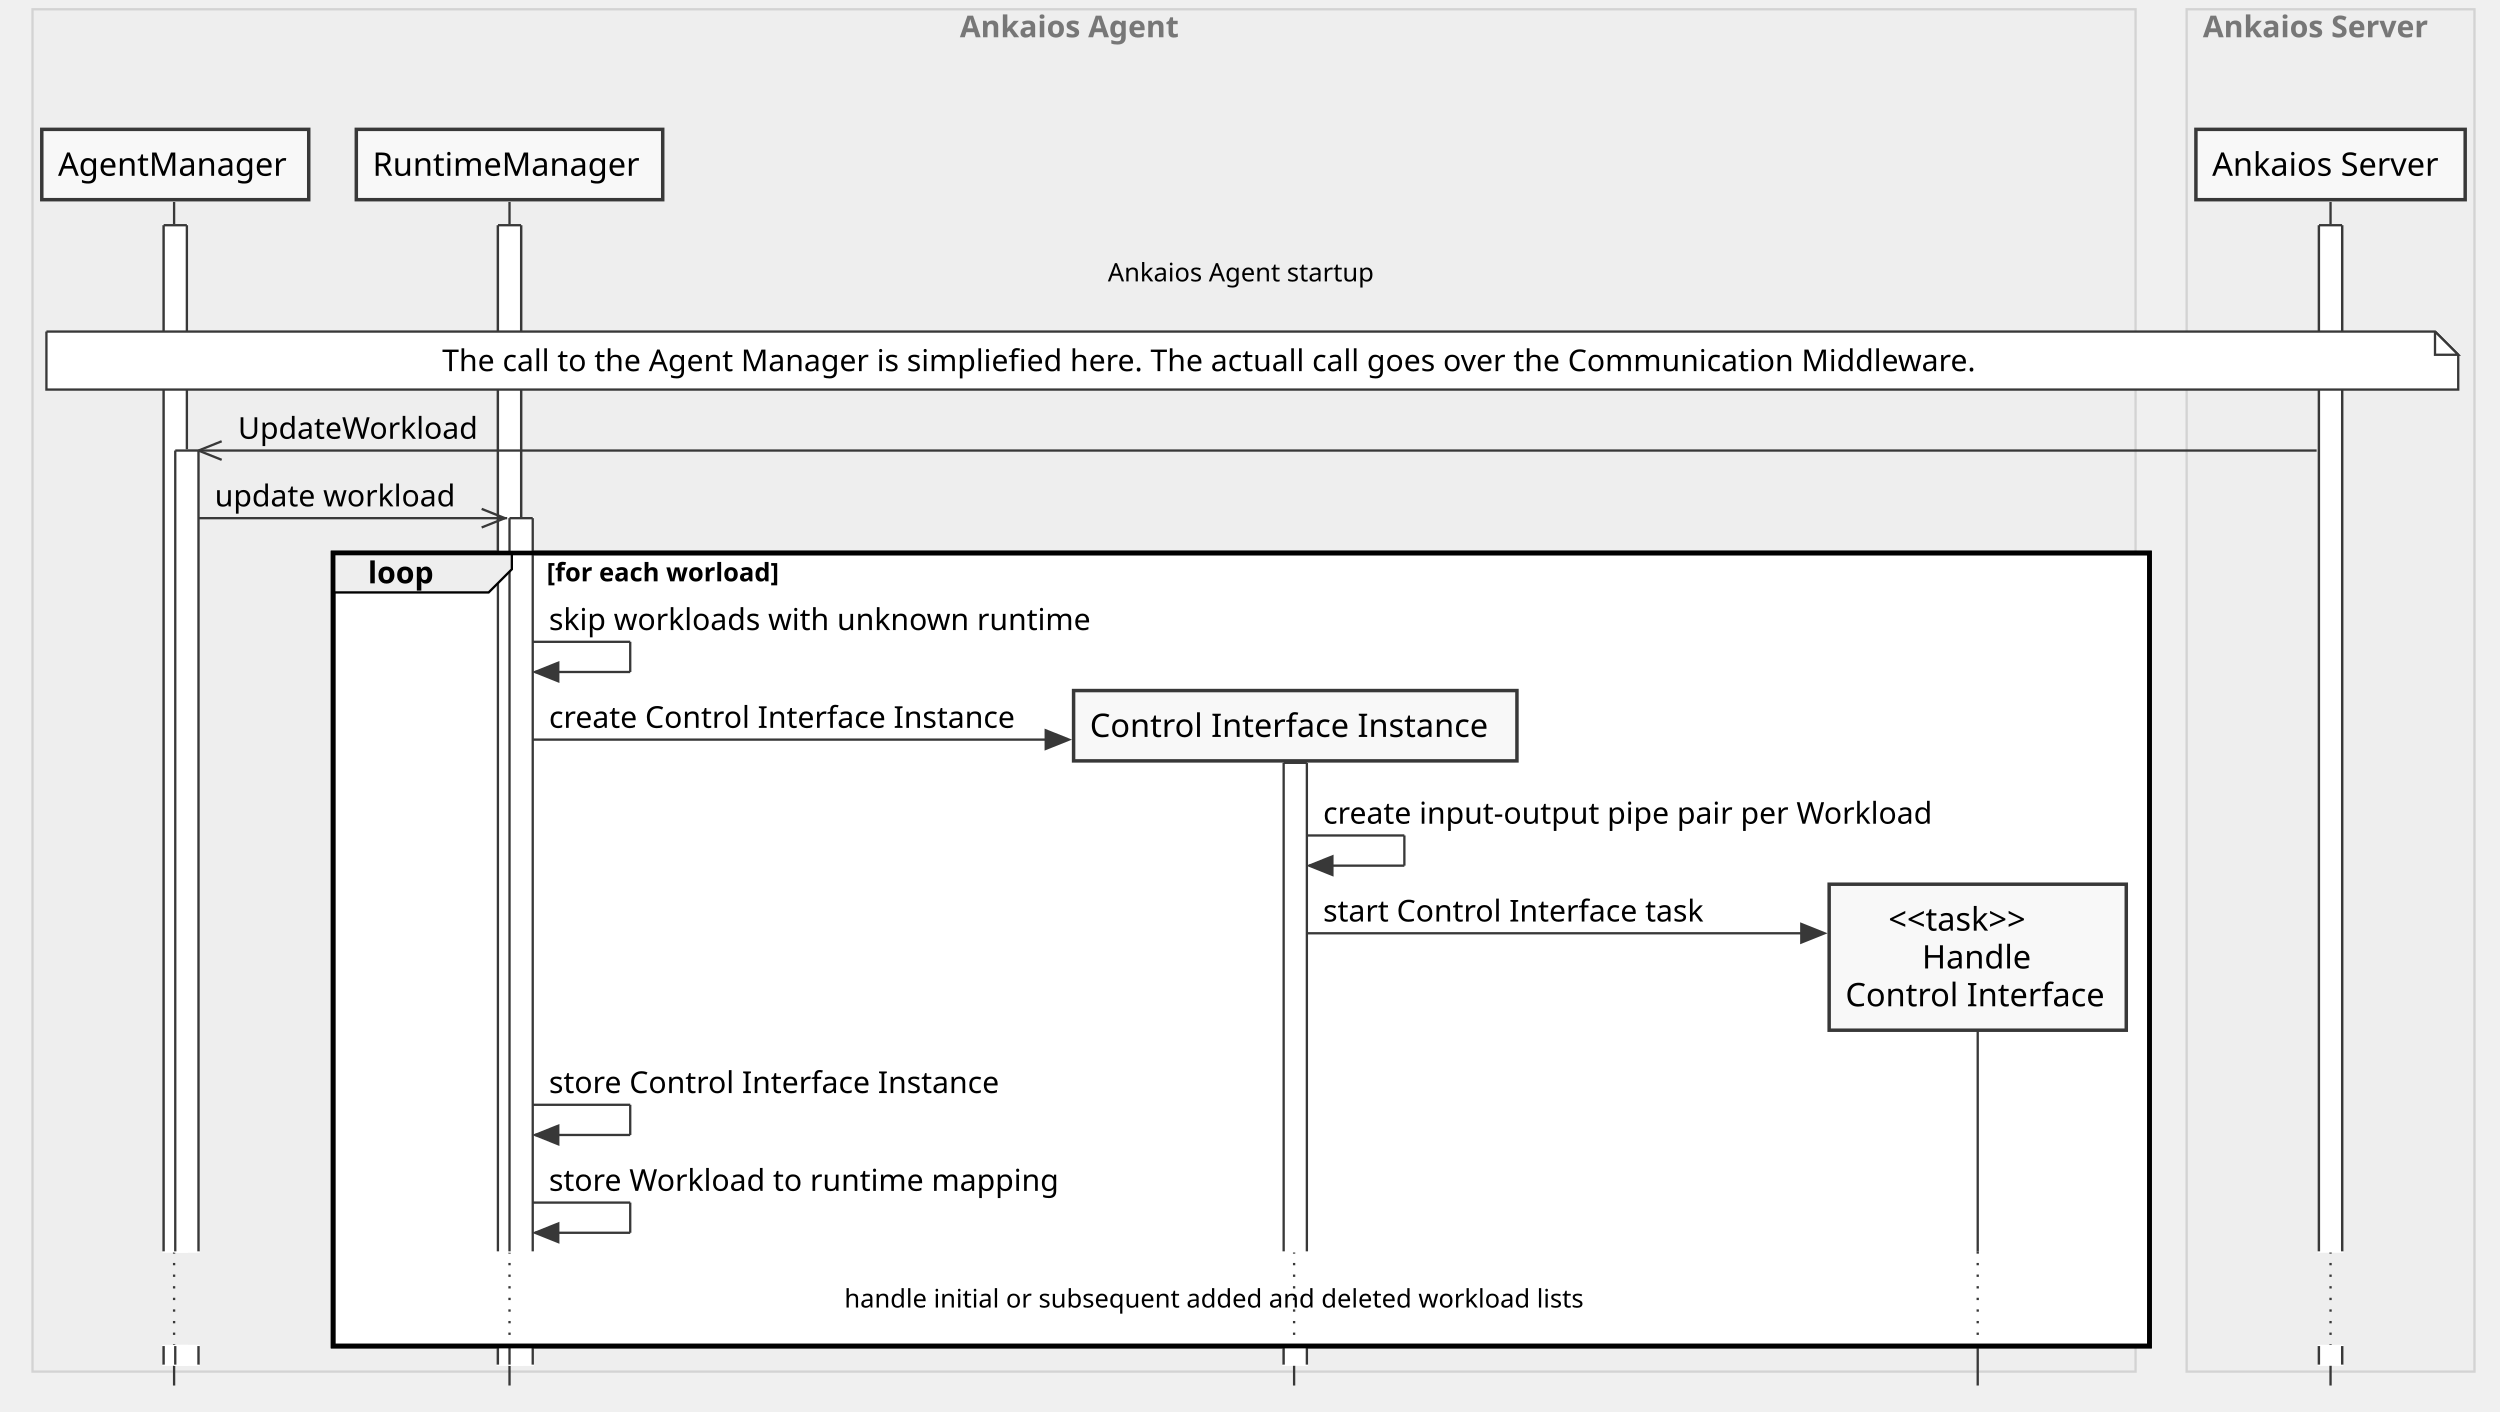
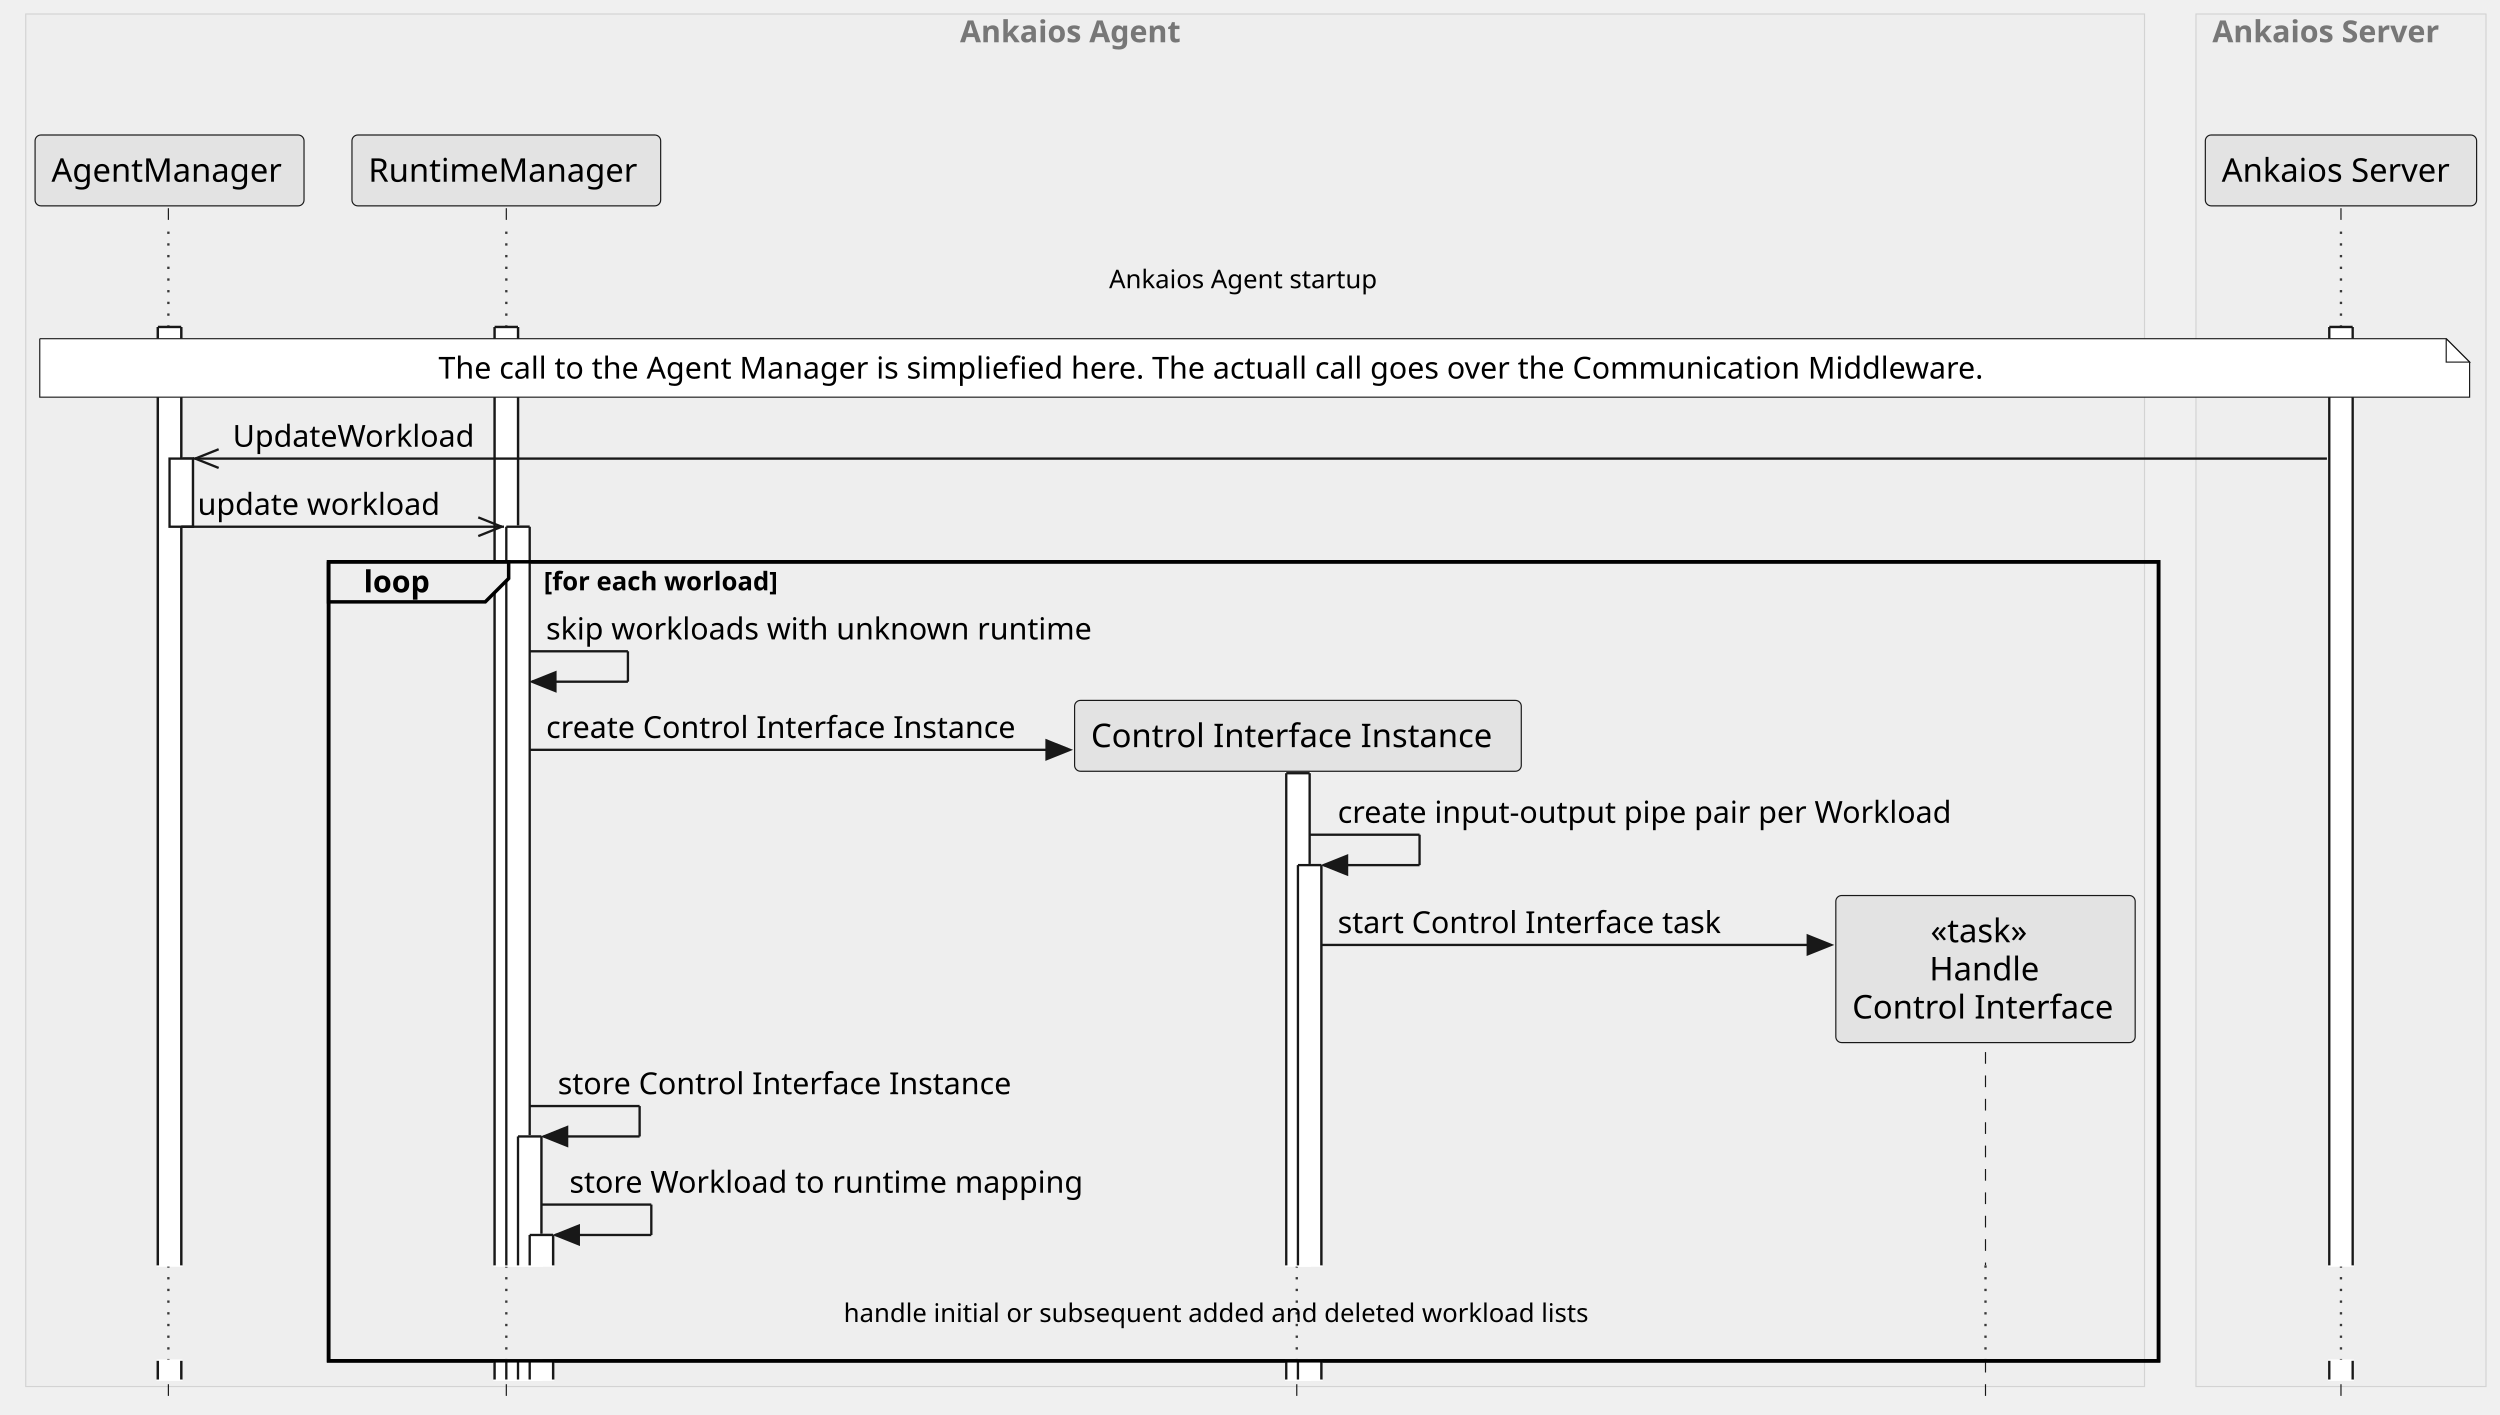
- <svg xmlns="http://www.w3.org/2000/svg" contentScriptType="application/ecmascript" contentStyleType="text/css" height="608px" preserveAspectRatio="none" style="width:1077px;height:608px;" version="1.1" viewBox="0 0 1077 608" width="1077px" zoomAndPan="magnify">
+ <svg xmlns="http://www.w3.org/2000/svg" contentStyleType="text/css" height="605px" preserveAspectRatio="none" style="width:1069px;height:605px;background:#FFFFFF;" version="1.1" viewBox="0 0 1069 605" width="1069px" zoomAndPan="magnify">
  <defs />
  <g>
-     <rect fill="#EEEEEE" height="586.883" style="stroke: #D3D3D3; stroke-width: 1.0;" width="906" x="14" y="4" />
-     <text fill="#777777" font-family="sans-serif" font-size="13" font-weight="bold" lengthAdjust="spacingAndGlyphs" textLength="107" x="413.5" y="16.067">Ankaios Agent</text>
-     <rect fill="#EEEEEE" height="586.883" style="stroke: #D3D3D3; stroke-width: 1.0;" width="124" x="942" y="4" />
-     <text fill="#777777" font-family="sans-serif" font-size="13" font-weight="bold" lengthAdjust="spacingAndGlyphs" textLength="110" x="949" y="16.067">Ankaios Server</text>
-     <rect fill="#FFFFFF" height="442.055" style="stroke: #FFFFFF; stroke-width: 1.0;" width="10" x="70.5" y="97.023" />
-     <line style="stroke: #383838; stroke-width: 1.0;" x1="70.5" x2="70.5" y1="97.023" y2="539.078" />
-     <line style="stroke: #383838; stroke-width: 1.0;" x1="80.5" x2="80.5" y1="97.023" y2="539.078" />
-     <line style="stroke: #383838; stroke-width: 1.0;" x1="70.5" x2="80.5" y1="97.023" y2="97.023" />
-     <rect fill="#FFFFFF" height="8" style="stroke: #FFFFFF; stroke-width: 1.0;" width="10" x="70.5" y="579.883" />
-     <line style="stroke: #383838; stroke-width: 1.0;" x1="70.5" x2="70.5" y1="579.883" y2="587.883" />
-     <line style="stroke: #383838; stroke-width: 1.0;" x1="80.5" x2="80.5" y1="579.883" y2="587.883" />
-     <rect fill="#FFFFFF" height="344.984" style="stroke: #FFFFFF; stroke-width: 1.0;" width="10" x="75.5" y="194.094" />
-     <line style="stroke: #383838; stroke-width: 1.0;" x1="75.5" x2="75.5" y1="194.094" y2="539.078" />
-     <line style="stroke: #383838; stroke-width: 1.0;" x1="85.5" x2="85.5" y1="194.094" y2="539.078" />
-     <line style="stroke: #383838; stroke-width: 1.0;" x1="75.5" x2="85.5" y1="194.094" y2="194.094" />
-     <rect fill="#FFFFFF" height="8" style="stroke: #FFFFFF; stroke-width: 1.0;" width="10" x="75.5" y="579.883" />
-     <line style="stroke: #383838; stroke-width: 1.0;" x1="75.5" x2="75.5" y1="579.883" y2="587.883" />
-     <line style="stroke: #383838; stroke-width: 1.0;" x1="85.5" x2="85.5" y1="579.883" y2="587.883" />
-     <rect fill="#FFFFFF" height="442.055" style="stroke: #FFFFFF; stroke-width: 1.0;" width="10" x="214.5" y="97.023" />
-     <line style="stroke: #383838; stroke-width: 1.0;" x1="214.5" x2="214.5" y1="97.023" y2="539.078" />
-     <line style="stroke: #383838; stroke-width: 1.0;" x1="224.5" x2="224.5" y1="97.023" y2="539.078" />
-     <line style="stroke: #383838; stroke-width: 1.0;" x1="214.5" x2="224.5" y1="97.023" y2="97.023" />
-     <rect fill="#FFFFFF" height="8" style="stroke: #FFFFFF; stroke-width: 1.0;" width="10" x="214.5" y="579.883" />
-     <line style="stroke: #383838; stroke-width: 1.0;" x1="214.5" x2="214.5" y1="579.883" y2="587.883" />
-     <line style="stroke: #383838; stroke-width: 1.0;" x1="224.5" x2="224.5" y1="579.883" y2="587.883" />
-     <rect fill="#FFFFFF" height="315.852" style="stroke: #FFFFFF; stroke-width: 1.0;" width="10" x="219.5" y="223.227" />
-     <line style="stroke: #383838; stroke-width: 1.0;" x1="219.5" x2="219.5" y1="223.227" y2="539.078" />
-     <line style="stroke: #383838; stroke-width: 1.0;" x1="229.5" x2="229.5" y1="223.227" y2="539.078" />
-     <line style="stroke: #383838; stroke-width: 1.0;" x1="219.5" x2="229.5" y1="223.227" y2="223.227" />
-     <rect fill="#FFFFFF" height="8" style="stroke: #FFFFFF; stroke-width: 1.0;" width="10" x="219.5" y="579.883" />
-     <line style="stroke: #383838; stroke-width: 1.0;" x1="219.5" x2="219.5" y1="579.883" y2="587.883" />
-     <line style="stroke: #383838; stroke-width: 1.0;" x1="229.5" x2="229.5" y1="579.883" y2="587.883" />
-     <rect fill="#FFFFFF" height="210.453" style="stroke: #FFFFFF; stroke-width: 1.0;" width="10" x="553" y="328.625" />
-     <line style="stroke: #383838; stroke-width: 1.0;" x1="553" x2="553" y1="328.625" y2="539.078" />
-     <line style="stroke: #383838; stroke-width: 1.0;" x1="563" x2="563" y1="328.625" y2="539.078" />
-     <line style="stroke: #383838; stroke-width: 1.0;" x1="553" x2="563" y1="328.625" y2="328.625" />
-     <rect fill="#FFFFFF" height="8" style="stroke: #FFFFFF; stroke-width: 1.0;" width="10" x="553" y="579.883" />
-     <line style="stroke: #383838; stroke-width: 1.0;" x1="553" x2="553" y1="579.883" y2="587.883" />
-     <line style="stroke: #383838; stroke-width: 1.0;" x1="563" x2="563" y1="579.883" y2="587.883" />
-     <rect fill="#FFFFFF" height="442.055" style="stroke: #FFFFFF; stroke-width: 1.0;" width="10" x="999" y="97.023" />
-     <line style="stroke: #383838; stroke-width: 1.0;" x1="999" x2="999" y1="97.023" y2="539.078" />
-     <line style="stroke: #383838; stroke-width: 1.0;" x1="1009" x2="1009" y1="97.023" y2="539.078" />
-     <line style="stroke: #383838; stroke-width: 1.0;" x1="999" x2="1009" y1="97.023" y2="97.023" />
-     <rect fill="#FFFFFF" height="8" style="stroke: #FFFFFF; stroke-width: 1.0;" width="10" x="999" y="579.883" />
-     <line style="stroke: #383838; stroke-width: 1.0;" x1="999" x2="999" y1="579.883" y2="587.883" />
-     <line style="stroke: #383838; stroke-width: 1.0;" x1="1009" x2="1009" y1="579.883" y2="587.883" />
-     <rect fill="#FFFFFF" height="341.656" style="stroke: #000000; stroke-width: 2.0;" width="782.5" x="143.5" y="238.227" />
-     <line style="stroke: #383838; stroke-width: 1.0;" x1="75" x2="75" y1="87.023" y2="97.023" />
-     <line style="stroke: #383838; stroke-width: 1.0; stroke-dasharray: 1.0,4.0;" x1="75" x2="75" y1="97.023" y2="137.828" />
-     <line style="stroke: #383838; stroke-width: 1.0;" x1="75" x2="75" y1="137.828" y2="539.078" />
-     <line style="stroke: #383838; stroke-width: 1.0; stroke-dasharray: 1.0,4.0;" x1="75" x2="75" y1="539.078" y2="579.883" />
-     <line style="stroke: #383838; stroke-width: 1.0;" x1="75" x2="75" y1="579.883" y2="596.883" />
-     <line style="stroke: #383838; stroke-width: 1.0;" x1="219.5" x2="219.5" y1="87.023" y2="97.023" />
-     <line style="stroke: #383838; stroke-width: 1.0; stroke-dasharray: 1.0,4.0;" x1="219.5" x2="219.5" y1="97.023" y2="137.828" />
-     <line style="stroke: #383838; stroke-width: 1.0;" x1="219.5" x2="219.5" y1="137.828" y2="539.078" />
-     <line style="stroke: #383838; stroke-width: 1.0; stroke-dasharray: 1.0,4.0;" x1="219.5" x2="219.5" y1="539.078" y2="579.883" />
-     <line style="stroke: #383838; stroke-width: 1.0;" x1="219.5" x2="219.5" y1="579.883" y2="596.883" />
-     <line style="stroke: #383838; stroke-width: 1.0;" x1="557.5" x2="557.5" y1="328.141" y2="539.078" />
-     <line style="stroke: #383838; stroke-width: 1.0; stroke-dasharray: 1.0,4.0;" x1="557.5" x2="557.5" y1="539.078" y2="579.883" />
-     <line style="stroke: #383838; stroke-width: 1.0;" x1="557.5" x2="557.5" y1="579.883" y2="596.883" />
-     <line style="stroke: #383838; stroke-width: 1.0;" x1="852" x2="852" y1="427.867" y2="539.078" />
-     <line style="stroke: #383838; stroke-width: 1.0; stroke-dasharray: 1.0,4.0;" x1="852" x2="852" y1="539.078" y2="579.883" />
-     <line style="stroke: #383838; stroke-width: 1.0;" x1="852" x2="852" y1="579.883" y2="596.883" />
-     <line style="stroke: #383838; stroke-width: 1.0;" x1="1004" x2="1004" y1="87.023" y2="97.023" />
-     <line style="stroke: #383838; stroke-width: 1.0; stroke-dasharray: 1.0,4.0;" x1="1004" x2="1004" y1="97.023" y2="137.828" />
-     <line style="stroke: #383838; stroke-width: 1.0;" x1="1004" x2="1004" y1="137.828" y2="539.078" />
-     <line style="stroke: #383838; stroke-width: 1.0; stroke-dasharray: 1.0,4.0;" x1="1004" x2="1004" y1="539.078" y2="579.883" />
-     <line style="stroke: #383838; stroke-width: 1.0;" x1="1004" x2="1004" y1="579.883" y2="596.883" />
-     <rect fill="#F8F8F8" height="30.297" style="stroke: #383838; stroke-width: 1.5;" width="115" x="18" y="55.727" />
-     <text fill="#000000" font-family="sans-serif" font-size="14" lengthAdjust="spacingAndGlyphs" textLength="101" x="25" y="75.722">AgentManager</text>
-     <rect fill="#F8F8F8" height="30.297" style="stroke: #383838; stroke-width: 1.5;" width="132" x="153.5" y="55.727" />
-     <text fill="#000000" font-family="sans-serif" font-size="14" lengthAdjust="spacingAndGlyphs" textLength="118" x="160.5" y="75.722">RuntimeManager</text>
-     <rect fill="#F8F8F8" height="30.297" style="stroke: #383838; stroke-width: 1.5;" width="116" x="946" y="55.727" />
-     <text fill="#000000" font-family="sans-serif" font-size="14" lengthAdjust="spacingAndGlyphs" textLength="102" x="953" y="75.722">Ankaios Server</text>
-     <rect fill="#FFFFFF" height="442.055" style="stroke: #FFFFFF; stroke-width: 1.0;" width="10" x="70.5" y="97.023" />
-     <line style="stroke: #383838; stroke-width: 1.0;" x1="70.5" x2="70.5" y1="97.023" y2="539.078" />
-     <line style="stroke: #383838; stroke-width: 1.0;" x1="80.5" x2="80.5" y1="97.023" y2="539.078" />
-     <line style="stroke: #383838; stroke-width: 1.0;" x1="70.5" x2="80.5" y1="97.023" y2="97.023" />
-     <rect fill="#FFFFFF" height="8" style="stroke: #FFFFFF; stroke-width: 1.0;" width="10" x="70.5" y="579.883" />
-     <line style="stroke: #383838; stroke-width: 1.0;" x1="70.5" x2="70.5" y1="579.883" y2="587.883" />
-     <line style="stroke: #383838; stroke-width: 1.0;" x1="80.5" x2="80.5" y1="579.883" y2="587.883" />
-     <rect fill="#FFFFFF" height="344.984" style="stroke: #FFFFFF; stroke-width: 1.0;" width="10" x="75.5" y="194.094" />
-     <line style="stroke: #383838; stroke-width: 1.0;" x1="75.5" x2="75.5" y1="194.094" y2="539.078" />
-     <line style="stroke: #383838; stroke-width: 1.0;" x1="85.5" x2="85.5" y1="194.094" y2="539.078" />
-     <line style="stroke: #383838; stroke-width: 1.0;" x1="75.5" x2="85.5" y1="194.094" y2="194.094" />
-     <rect fill="#FFFFFF" height="8" style="stroke: #FFFFFF; stroke-width: 1.0;" width="10" x="75.5" y="579.883" />
-     <line style="stroke: #383838; stroke-width: 1.0;" x1="75.5" x2="75.5" y1="579.883" y2="587.883" />
-     <line style="stroke: #383838; stroke-width: 1.0;" x1="85.5" x2="85.5" y1="579.883" y2="587.883" />
-     <rect fill="#FFFFFF" height="442.055" style="stroke: #FFFFFF; stroke-width: 1.0;" width="10" x="214.5" y="97.023" />
-     <line style="stroke: #383838; stroke-width: 1.0;" x1="214.5" x2="214.5" y1="97.023" y2="539.078" />
-     <line style="stroke: #383838; stroke-width: 1.0;" x1="224.5" x2="224.5" y1="97.023" y2="539.078" />
-     <line style="stroke: #383838; stroke-width: 1.0;" x1="214.5" x2="224.5" y1="97.023" y2="97.023" />
-     <rect fill="#FFFFFF" height="8" style="stroke: #FFFFFF; stroke-width: 1.0;" width="10" x="214.5" y="579.883" />
-     <line style="stroke: #383838; stroke-width: 1.0;" x1="214.5" x2="214.5" y1="579.883" y2="587.883" />
-     <line style="stroke: #383838; stroke-width: 1.0;" x1="224.5" x2="224.5" y1="579.883" y2="587.883" />
-     <rect fill="#FFFFFF" height="315.852" style="stroke: #FFFFFF; stroke-width: 1.0;" width="10" x="219.5" y="223.227" />
-     <line style="stroke: #383838; stroke-width: 1.0;" x1="219.5" x2="219.5" y1="223.227" y2="539.078" />
-     <line style="stroke: #383838; stroke-width: 1.0;" x1="229.5" x2="229.5" y1="223.227" y2="539.078" />
-     <line style="stroke: #383838; stroke-width: 1.0;" x1="219.5" x2="229.5" y1="223.227" y2="223.227" />
-     <rect fill="#FFFFFF" height="8" style="stroke: #FFFFFF; stroke-width: 1.0;" width="10" x="219.5" y="579.883" />
-     <line style="stroke: #383838; stroke-width: 1.0;" x1="219.5" x2="219.5" y1="579.883" y2="587.883" />
-     <line style="stroke: #383838; stroke-width: 1.0;" x1="229.5" x2="229.5" y1="579.883" y2="587.883" />
-     <rect fill="#FFFFFF" height="210.453" style="stroke: #FFFFFF; stroke-width: 1.0;" width="10" x="553" y="328.625" />
-     <line style="stroke: #383838; stroke-width: 1.0;" x1="553" x2="553" y1="328.625" y2="539.078" />
-     <line style="stroke: #383838; stroke-width: 1.0;" x1="563" x2="563" y1="328.625" y2="539.078" />
-     <line style="stroke: #383838; stroke-width: 1.0;" x1="553" x2="563" y1="328.625" y2="328.625" />
-     <rect fill="#FFFFFF" height="8" style="stroke: #FFFFFF; stroke-width: 1.0;" width="10" x="553" y="579.883" />
-     <line style="stroke: #383838; stroke-width: 1.0;" x1="553" x2="553" y1="579.883" y2="587.883" />
-     <line style="stroke: #383838; stroke-width: 1.0;" x1="563" x2="563" y1="579.883" y2="587.883" />
-     <rect fill="#FFFFFF" height="442.055" style="stroke: #FFFFFF; stroke-width: 1.0;" width="10" x="999" y="97.023" />
-     <line style="stroke: #383838; stroke-width: 1.0;" x1="999" x2="999" y1="97.023" y2="539.078" />
-     <line style="stroke: #383838; stroke-width: 1.0;" x1="1009" x2="1009" y1="97.023" y2="539.078" />
-     <line style="stroke: #383838; stroke-width: 1.0;" x1="999" x2="1009" y1="97.023" y2="97.023" />
-     <rect fill="#FFFFFF" height="8" style="stroke: #FFFFFF; stroke-width: 1.0;" width="10" x="999" y="579.883" />
-     <line style="stroke: #383838; stroke-width: 1.0;" x1="999" x2="999" y1="579.883" y2="587.883" />
-     <line style="stroke: #383838; stroke-width: 1.0;" x1="1009" x2="1009" y1="579.883" y2="587.883" />
-     <text fill="#000000" font-family="sans-serif" font-size="11" lengthAdjust="spacingAndGlyphs" textLength="125" x="477.25" y="121.234">Ankaios Agent startup</text>
-     <path d="M20,142.828 L20,167.828 L1059,167.828 L1059,152.828 L1049,142.828 L20,142.828 " fill="#FFFFFF" style="stroke: #383838; stroke-width: 1.0;" />
-     <path d="M1049,142.828 L1049,152.828 L1059,152.828 L1049,142.828 " fill="#FFFFFF" style="stroke: #383838; stroke-width: 1.0;" />
-     <text fill="#000000" font-family="sans-serif" font-size="13" lengthAdjust="spacingAndGlyphs" textLength="689" x="190.5" y="159.895">The call to the Agent Manager is simpliefied here. The actuall call goes over the Communication Middleware.</text>
-     <line style="stroke: #383838; stroke-width: 1.0;" x1="85.5" x2="95.5" y1="194.094" y2="190.094" />
-     <line style="stroke: #383838; stroke-width: 1.0;" x1="85.5" x2="95.5" y1="194.094" y2="198.094" />
-     <line style="stroke: #383838; stroke-width: 1.0;" x1="85.5" x2="998" y1="194.094" y2="194.094" />
-     <text fill="#000000" font-family="sans-serif" font-size="13" lengthAdjust="spacingAndGlyphs" textLength="105" x="102.5" y="189.028">UpdateWorkload</text>
-     <line style="stroke: #383838; stroke-width: 1.0;" x1="217.5" x2="207.5" y1="223.227" y2="219.227" />
-     <line style="stroke: #383838; stroke-width: 1.0;" x1="217.5" x2="207.5" y1="223.227" y2="227.227" />
-     <line style="stroke: #383838; stroke-width: 1.0;" x1="85.5" x2="218.5" y1="223.227" y2="223.227" />
-     <text fill="#000000" font-family="sans-serif" font-size="13" lengthAdjust="spacingAndGlyphs" textLength="105" x="92.5" y="218.161">update workload</text>
-     <path d="M143.5,238.227 L220.5,238.227 L220.5,245.227 L210.5,255.227 L143.5,255.227 L143.5,238.227 " fill="#EEEEEE" style="stroke: #000000; stroke-width: 1.0;" />
-     <rect fill="none" height="341.656" style="stroke: #000000; stroke-width: 2.0;" width="782.5" x="143.5" y="238.227" />
-     <text fill="#000000" font-family="sans-serif" font-size="13" font-weight="bold" lengthAdjust="spacingAndGlyphs" textLength="32" x="158.5" y="251.293">loop</text>
-     <text fill="#000000" font-family="sans-serif" font-size="11" font-weight="bold" lengthAdjust="spacingAndGlyphs" textLength="119" x="235.5" y="250.437">[for each worload]</text>
-     <line style="stroke: #383838; stroke-width: 1.0;" x1="229.5" x2="271.5" y1="276.492" y2="276.492" />
-     <line style="stroke: #383838; stroke-width: 1.0;" x1="271.5" x2="271.5" y1="276.492" y2="289.492" />
-     <line style="stroke: #383838; stroke-width: 1.0;" x1="230.5" x2="271.5" y1="289.492" y2="289.492" />
-     <polygon fill="#383838" points="240.5,285.492,230.5,289.492,240.5,293.492" style="stroke: #383838; stroke-width: 1.0;" />
-     <text fill="#000000" font-family="sans-serif" font-size="13" lengthAdjust="spacingAndGlyphs" textLength="235" x="236.5" y="271.426">skip workloads with unknown runtime</text>
-     <polygon fill="#383838" points="450.5,314.625,460.5,318.625,450.5,322.625" style="stroke: #383838; stroke-width: 1.0;" />
-     <line style="stroke: #383838; stroke-width: 1.0;" x1="229.5" x2="456.5" y1="318.625" y2="318.625" />
-     <text fill="#000000" font-family="sans-serif" font-size="13" lengthAdjust="spacingAndGlyphs" textLength="209" x="236.5" y="313.559">create Control Interface Instance</text>
-     <rect fill="#F8F8F8" height="30.297" style="stroke: #383838; stroke-width: 1.5;" width="191" x="462.5" y="297.492" />
-     <text fill="#000000" font-family="sans-serif" font-size="14" lengthAdjust="spacingAndGlyphs" textLength="177" x="469.5" y="317.487">Control Interface Instance</text>
-     <line style="stroke: #383838; stroke-width: 1.0;" x1="563" x2="605" y1="359.922" y2="359.922" />
-     <line style="stroke: #383838; stroke-width: 1.0;" x1="605" x2="605" y1="359.922" y2="372.922" />
-     <line style="stroke: #383838; stroke-width: 1.0;" x1="564" x2="605" y1="372.922" y2="372.922" />
-     <polygon fill="#383838" points="574,368.922,564,372.922,574,376.922" style="stroke: #383838; stroke-width: 1.0;" />
-     <text fill="#000000" font-family="sans-serif" font-size="13" lengthAdjust="spacingAndGlyphs" textLength="270" x="570" y="354.856">create input-output pipe pair per Workload</text>
-     <polygon fill="#383838" points="776,398.055,786,402.055,776,406.055" style="stroke: #383838; stroke-width: 1.0;" />
-     <line style="stroke: #383838; stroke-width: 1.0;" x1="563" x2="782" y1="402.055" y2="402.055" />
-     <text fill="#000000" font-family="sans-serif" font-size="13" lengthAdjust="spacingAndGlyphs" textLength="171" x="570" y="396.989">start Control Interface task</text>
-     <rect fill="#F8F8F8" height="62.891" style="stroke: #383838; stroke-width: 1.5;" width="128" x="788" y="380.922" />
-     <text fill="#000000" font-family="sans-serif" font-size="14" lengthAdjust="spacingAndGlyphs" textLength="77" x="813.5" y="400.917">&lt;&lt;task&gt;&gt;</text>
-     <text fill="#000000" font-family="sans-serif" font-size="14" lengthAdjust="spacingAndGlyphs" textLength="48" x="828" y="417.214">Handle</text>
-     <text fill="#000000" font-family="sans-serif" font-size="14" lengthAdjust="spacingAndGlyphs" textLength="114" x="795" y="433.511">Control Interface</text>
-     <line style="stroke: #383838; stroke-width: 1.0;" x1="229.5" x2="271.5" y1="475.945" y2="475.945" />
-     <line style="stroke: #383838; stroke-width: 1.0;" x1="271.5" x2="271.5" y1="475.945" y2="488.945" />
-     <line style="stroke: #383838; stroke-width: 1.0;" x1="230.5" x2="271.5" y1="488.945" y2="488.945" />
-     <polygon fill="#383838" points="240.5,484.945,230.5,488.945,240.5,492.945" style="stroke: #383838; stroke-width: 1.0;" />
-     <text fill="#000000" font-family="sans-serif" font-size="13" lengthAdjust="spacingAndGlyphs" textLength="201" x="236.5" y="470.879">store Control Interface Instance</text>
-     <line style="stroke: #383838; stroke-width: 1.0;" x1="229.5" x2="271.5" y1="518.078" y2="518.078" />
-     <line style="stroke: #383838; stroke-width: 1.0;" x1="271.5" x2="271.5" y1="518.078" y2="531.078" />
-     <line style="stroke: #383838; stroke-width: 1.0;" x1="230.5" x2="271.5" y1="531.078" y2="531.078" />
-     <polygon fill="#383838" points="240.5,527.078,230.5,531.078,240.5,535.078" style="stroke: #383838; stroke-width: 1.0;" />
-     <text fill="#000000" font-family="sans-serif" font-size="13" lengthAdjust="spacingAndGlyphs" textLength="226" x="236.5" y="513.012">store Workload to runtime mapping</text>
-     <text fill="#000000" font-family="sans-serif" font-size="11" lengthAdjust="spacingAndGlyphs" textLength="352" x="363.75" y="563.289">handle initial or subsequent added and deleted workload lists</text>
+     <rect fill="#EEEEEE" height="586.883" style="stroke:#D3D3D3;stroke-width:0.5;" width="906" x="11" y="6" />
+     <text fill="#777777" font-family="sans-serif" font-size="13" font-weight="bold" lengthAdjust="spacing" textLength="107" x="410.5" y="18.067">Ankaios Agent</text>
+     <rect fill="#EEEEEE" height="586.883" style="stroke:#D3D3D3;stroke-width:0.5;" width="124" x="939" y="6" />
+     <text fill="#777777" font-family="sans-serif" font-size="13" font-weight="bold" lengthAdjust="spacing" textLength="110" x="946" y="18.067">Ankaios Server</text>
+     <rect fill="#FFFFFF" height="401.25" style="stroke:#FFFFFF;stroke-width:1.0;" width="10" x="67.5" y="139.828" />
+     <line style="stroke:#181818;stroke-width:1.0;" x1="67.5" x2="67.5" y1="139.828" y2="541.078" />
+     <line style="stroke:#181818;stroke-width:1.0;" x1="77.5" x2="77.5" y1="139.828" y2="541.078" />
+     <line style="stroke:#181818;stroke-width:1.0;" x1="67.5" x2="77.5" y1="139.828" y2="139.828" />
+     <rect fill="#FFFFFF" height="8" style="stroke:#FFFFFF;stroke-width:1.0;" width="10" x="67.5" y="581.883" />
+     <line style="stroke:#181818;stroke-width:1.0;" x1="67.5" x2="67.5" y1="581.883" y2="589.883" />
+     <line style="stroke:#181818;stroke-width:1.0;" x1="77.5" x2="77.5" y1="581.883" y2="589.883" />
+     <rect fill="#FFFFFF" height="29.133" style="stroke:#181818;stroke-width:1.0;" width="10" x="72.5" y="196.094" />
+     <rect fill="#FFFFFF" height="401.25" style="stroke:#FFFFFF;stroke-width:1.0;" width="10" x="211.5" y="139.828" />
+     <line style="stroke:#181818;stroke-width:1.0;" x1="211.5" x2="211.5" y1="139.828" y2="541.078" />
+     <line style="stroke:#181818;stroke-width:1.0;" x1="221.5" x2="221.5" y1="139.828" y2="541.078" />
+     <line style="stroke:#181818;stroke-width:1.0;" x1="211.5" x2="221.5" y1="139.828" y2="139.828" />
+     <rect fill="#FFFFFF" height="8" style="stroke:#FFFFFF;stroke-width:1.0;" width="10" x="211.5" y="581.883" />
+     <line style="stroke:#181818;stroke-width:1.0;" x1="211.5" x2="211.5" y1="581.883" y2="589.883" />
+     <line style="stroke:#181818;stroke-width:1.0;" x1="221.5" x2="221.5" y1="581.883" y2="589.883" />
+     <rect fill="#FFFFFF" height="315.852" style="stroke:#FFFFFF;stroke-width:1.0;" width="10" x="216.5" y="225.227" />
+     <line style="stroke:#181818;stroke-width:1.0;" x1="216.5" x2="216.5" y1="225.227" y2="541.078" />
+     <line style="stroke:#181818;stroke-width:1.0;" x1="226.5" x2="226.5" y1="225.227" y2="541.078" />
+     <line style="stroke:#181818;stroke-width:1.0;" x1="216.5" x2="226.5" y1="225.227" y2="225.227" />
+     <rect fill="#FFFFFF" height="8" style="stroke:#FFFFFF;stroke-width:1.0;" width="10" x="216.5" y="581.883" />
+     <line style="stroke:#181818;stroke-width:1.0;" x1="216.5" x2="216.5" y1="581.883" y2="589.883" />
+     <line style="stroke:#181818;stroke-width:1.0;" x1="226.5" x2="226.5" y1="581.883" y2="589.883" />
+     <rect fill="#FFFFFF" height="55.133" style="stroke:#FFFFFF;stroke-width:1.0;" width="10" x="221.5" y="485.945" />
+     <line style="stroke:#181818;stroke-width:1.0;" x1="221.5" x2="221.5" y1="485.945" y2="541.078" />
+     <line style="stroke:#181818;stroke-width:1.0;" x1="231.5" x2="231.5" y1="485.945" y2="541.078" />
+     <line style="stroke:#181818;stroke-width:1.0;" x1="221.5" x2="231.5" y1="485.945" y2="485.945" />
+     <rect fill="#FFFFFF" height="8" style="stroke:#FFFFFF;stroke-width:1.0;" width="10" x="221.5" y="581.883" />
+     <line style="stroke:#181818;stroke-width:1.0;" x1="221.5" x2="221.5" y1="581.883" y2="589.883" />
+     <line style="stroke:#181818;stroke-width:1.0;" x1="231.5" x2="231.5" y1="581.883" y2="589.883" />
+     <rect fill="#FFFFFF" height="13" style="stroke:#FFFFFF;stroke-width:1.0;" width="10" x="226.5" y="528.078" />
+     <line style="stroke:#181818;stroke-width:1.0;" x1="226.5" x2="226.5" y1="528.078" y2="541.078" />
+     <line style="stroke:#181818;stroke-width:1.0;" x1="236.5" x2="236.5" y1="528.078" y2="541.078" />
+     <line style="stroke:#181818;stroke-width:1.0;" x1="226.5" x2="236.5" y1="528.078" y2="528.078" />
+     <rect fill="#FFFFFF" height="8" style="stroke:#FFFFFF;stroke-width:1.0;" width="10" x="226.5" y="581.883" />
+     <line style="stroke:#181818;stroke-width:1.0;" x1="226.5" x2="226.5" y1="581.883" y2="589.883" />
+     <line style="stroke:#181818;stroke-width:1.0;" x1="236.5" x2="236.5" y1="581.883" y2="589.883" />
+     <rect fill="#FFFFFF" height="210.453" style="stroke:#FFFFFF;stroke-width:1.0;" width="10" x="550" y="330.625" />
+     <line style="stroke:#181818;stroke-width:1.0;" x1="550" x2="550" y1="330.625" y2="541.078" />
+     <line style="stroke:#181818;stroke-width:1.0;" x1="560" x2="560" y1="330.625" y2="541.078" />
+     <line style="stroke:#181818;stroke-width:1.0;" x1="550" x2="560" y1="330.625" y2="330.625" />
+     <rect fill="#FFFFFF" height="8" style="stroke:#FFFFFF;stroke-width:1.0;" width="10" x="550" y="581.883" />
+     <line style="stroke:#181818;stroke-width:1.0;" x1="550" x2="550" y1="581.883" y2="589.883" />
+     <line style="stroke:#181818;stroke-width:1.0;" x1="560" x2="560" y1="581.883" y2="589.883" />
+     <rect fill="#FFFFFF" height="171.156" style="stroke:#FFFFFF;stroke-width:1.0;" width="10" x="555" y="369.922" />
+     <line style="stroke:#181818;stroke-width:1.0;" x1="555" x2="555" y1="369.922" y2="541.078" />
+     <line style="stroke:#181818;stroke-width:1.0;" x1="565" x2="565" y1="369.922" y2="541.078" />
+     <line style="stroke:#181818;stroke-width:1.0;" x1="555" x2="565" y1="369.922" y2="369.922" />
+     <rect fill="#FFFFFF" height="8" style="stroke:#FFFFFF;stroke-width:1.0;" width="10" x="555" y="581.883" />
+     <line style="stroke:#181818;stroke-width:1.0;" x1="555" x2="555" y1="581.883" y2="589.883" />
+     <line style="stroke:#181818;stroke-width:1.0;" x1="565" x2="565" y1="581.883" y2="589.883" />
+     <rect fill="#FFFFFF" height="401.25" style="stroke:#FFFFFF;stroke-width:1.0;" width="10" x="996" y="139.828" />
+     <line style="stroke:#181818;stroke-width:1.0;" x1="996" x2="996" y1="139.828" y2="541.078" />
+     <line style="stroke:#181818;stroke-width:1.0;" x1="1006" x2="1006" y1="139.828" y2="541.078" />
+     <line style="stroke:#181818;stroke-width:1.0;" x1="996" x2="1006" y1="139.828" y2="139.828" />
+     <rect fill="#FFFFFF" height="8" style="stroke:#FFFFFF;stroke-width:1.0;" width="10" x="996" y="581.883" />
+     <line style="stroke:#181818;stroke-width:1.0;" x1="996" x2="996" y1="581.883" y2="589.883" />
+     <line style="stroke:#181818;stroke-width:1.0;" x1="1006" x2="1006" y1="581.883" y2="589.883" />
+     <rect fill="none" height="341.656" style="stroke:#000000;stroke-width:1.5;" width="782.5" x="140.5" y="240.227" />
+     <line style="stroke:#181818;stroke-width:0.5;stroke-dasharray:5.0,5.0;" x1="72" x2="72" y1="89.023" y2="99.023" />
+     <line style="stroke:#383838;stroke-width:1.0;stroke-dasharray:1.0,4.0;" x1="72" x2="72" y1="99.023" y2="139.828" />
+     <line style="stroke:#181818;stroke-width:0.5;stroke-dasharray:5.0,5.0;" x1="72" x2="72" y1="139.828" y2="541.078" />
+     <line style="stroke:#383838;stroke-width:1.0;stroke-dasharray:1.0,4.0;" x1="72" x2="72" y1="541.078" y2="581.883" />
+     <line style="stroke:#181818;stroke-width:0.5;stroke-dasharray:5.0,5.0;" x1="72" x2="72" y1="581.883" y2="598.883" />
+     <line style="stroke:#181818;stroke-width:0.5;stroke-dasharray:5.0,5.0;" x1="216.5" x2="216.5" y1="89.023" y2="99.023" />
+     <line style="stroke:#383838;stroke-width:1.0;stroke-dasharray:1.0,4.0;" x1="216.5" x2="216.5" y1="99.023" y2="139.828" />
+     <line style="stroke:#181818;stroke-width:0.5;stroke-dasharray:5.0,5.0;" x1="216.5" x2="216.5" y1="139.828" y2="541.078" />
+     <line style="stroke:#383838;stroke-width:1.0;stroke-dasharray:1.0,4.0;" x1="216.5" x2="216.5" y1="541.078" y2="581.883" />
+     <line style="stroke:#181818;stroke-width:0.5;stroke-dasharray:5.0,5.0;" x1="216.5" x2="216.5" y1="581.883" y2="598.883" />
+     <line style="stroke:#181818;stroke-width:0.5;stroke-dasharray:5.0,5.0;" x1="554.5" x2="554.5" y1="330.141" y2="541.078" />
+     <line style="stroke:#383838;stroke-width:1.0;stroke-dasharray:1.0,4.0;" x1="554.5" x2="554.5" y1="541.078" y2="581.883" />
+     <line style="stroke:#181818;stroke-width:0.5;stroke-dasharray:5.0,5.0;" x1="554.5" x2="554.5" y1="581.883" y2="598.883" />
+     <line style="stroke:#181818;stroke-width:0.5;stroke-dasharray:5.0,5.0;" x1="849" x2="849" y1="429.867" y2="541.078" />
+     <line style="stroke:#383838;stroke-width:1.0;stroke-dasharray:1.0,4.0;" x1="849" x2="849" y1="541.078" y2="581.883" />
+     <line style="stroke:#181818;stroke-width:0.5;stroke-dasharray:5.0,5.0;" x1="849" x2="849" y1="581.883" y2="598.883" />
+     <line style="stroke:#181818;stroke-width:0.5;stroke-dasharray:5.0,5.0;" x1="1001" x2="1001" y1="89.023" y2="99.023" />
+     <line style="stroke:#383838;stroke-width:1.0;stroke-dasharray:1.0,4.0;" x1="1001" x2="1001" y1="99.023" y2="139.828" />
+     <line style="stroke:#181818;stroke-width:0.5;stroke-dasharray:5.0,5.0;" x1="1001" x2="1001" y1="139.828" y2="541.078" />
+     <line style="stroke:#383838;stroke-width:1.0;stroke-dasharray:1.0,4.0;" x1="1001" x2="1001" y1="541.078" y2="581.883" />
+     <line style="stroke:#181818;stroke-width:0.5;stroke-dasharray:5.0,5.0;" x1="1001" x2="1001" y1="581.883" y2="598.883" />
+     <rect fill="#E3E3E3" height="30.297" rx="2.5" ry="2.5" style="stroke:#181818;stroke-width:0.5;" width="115" x="15" y="57.727" />
+     <text fill="#000000" font-family="sans-serif" font-size="14" lengthAdjust="spacing" textLength="101" x="22" y="77.722">AgentManager</text>
+     <rect fill="#E3E3E3" height="30.297" rx="2.5" ry="2.5" style="stroke:#181818;stroke-width:0.5;" width="132" x="150.5" y="57.727" />
+     <text fill="#000000" font-family="sans-serif" font-size="14" lengthAdjust="spacing" textLength="118" x="157.5" y="77.722">RuntimeManager</text>
+     <rect fill="#E3E3E3" height="30.297" rx="2.5" ry="2.5" style="stroke:#181818;stroke-width:0.5;" width="116" x="943" y="57.727" />
+     <text fill="#000000" font-family="sans-serif" font-size="14" lengthAdjust="spacing" textLength="102" x="950" y="77.722">Ankaios Server</text>
+     <rect fill="#FFFFFF" height="401.25" style="stroke:#FFFFFF;stroke-width:1.0;" width="10" x="67.5" y="139.828" />
+     <line style="stroke:#181818;stroke-width:1.0;" x1="67.5" x2="67.5" y1="139.828" y2="541.078" />
+     <line style="stroke:#181818;stroke-width:1.0;" x1="77.5" x2="77.5" y1="139.828" y2="541.078" />
+     <line style="stroke:#181818;stroke-width:1.0;" x1="67.5" x2="77.5" y1="139.828" y2="139.828" />
+     <rect fill="#FFFFFF" height="8" style="stroke:#FFFFFF;stroke-width:1.0;" width="10" x="67.5" y="581.883" />
+     <line style="stroke:#181818;stroke-width:1.0;" x1="67.5" x2="67.5" y1="581.883" y2="589.883" />
+     <line style="stroke:#181818;stroke-width:1.0;" x1="77.5" x2="77.5" y1="581.883" y2="589.883" />
+     <rect fill="#FFFFFF" height="29.133" style="stroke:#181818;stroke-width:1.0;" width="10" x="72.5" y="196.094" />
+     <rect fill="#FFFFFF" height="401.25" style="stroke:#FFFFFF;stroke-width:1.0;" width="10" x="211.5" y="139.828" />
+     <line style="stroke:#181818;stroke-width:1.0;" x1="211.5" x2="211.5" y1="139.828" y2="541.078" />
+     <line style="stroke:#181818;stroke-width:1.0;" x1="221.5" x2="221.5" y1="139.828" y2="541.078" />
+     <line style="stroke:#181818;stroke-width:1.0;" x1="211.5" x2="221.5" y1="139.828" y2="139.828" />
+     <rect fill="#FFFFFF" height="8" style="stroke:#FFFFFF;stroke-width:1.0;" width="10" x="211.5" y="581.883" />
+     <line style="stroke:#181818;stroke-width:1.0;" x1="211.5" x2="211.5" y1="581.883" y2="589.883" />
+     <line style="stroke:#181818;stroke-width:1.0;" x1="221.5" x2="221.5" y1="581.883" y2="589.883" />
+     <rect fill="#FFFFFF" height="315.852" style="stroke:#FFFFFF;stroke-width:1.0;" width="10" x="216.5" y="225.227" />
+     <line style="stroke:#181818;stroke-width:1.0;" x1="216.5" x2="216.5" y1="225.227" y2="541.078" />
+     <line style="stroke:#181818;stroke-width:1.0;" x1="226.5" x2="226.5" y1="225.227" y2="541.078" />
+     <line style="stroke:#181818;stroke-width:1.0;" x1="216.5" x2="226.5" y1="225.227" y2="225.227" />
+     <rect fill="#FFFFFF" height="8" style="stroke:#FFFFFF;stroke-width:1.0;" width="10" x="216.5" y="581.883" />
+     <line style="stroke:#181818;stroke-width:1.0;" x1="216.5" x2="216.5" y1="581.883" y2="589.883" />
+     <line style="stroke:#181818;stroke-width:1.0;" x1="226.5" x2="226.5" y1="581.883" y2="589.883" />
+     <rect fill="#FFFFFF" height="55.133" style="stroke:#FFFFFF;stroke-width:1.0;" width="10" x="221.5" y="485.945" />
+     <line style="stroke:#181818;stroke-width:1.0;" x1="221.5" x2="221.5" y1="485.945" y2="541.078" />
+     <line style="stroke:#181818;stroke-width:1.0;" x1="231.5" x2="231.5" y1="485.945" y2="541.078" />
+     <line style="stroke:#181818;stroke-width:1.0;" x1="221.5" x2="231.5" y1="485.945" y2="485.945" />
+     <rect fill="#FFFFFF" height="8" style="stroke:#FFFFFF;stroke-width:1.0;" width="10" x="221.5" y="581.883" />
+     <line style="stroke:#181818;stroke-width:1.0;" x1="221.5" x2="221.5" y1="581.883" y2="589.883" />
+     <line style="stroke:#181818;stroke-width:1.0;" x1="231.5" x2="231.5" y1="581.883" y2="589.883" />
+     <rect fill="#FFFFFF" height="13" style="stroke:#FFFFFF;stroke-width:1.0;" width="10" x="226.5" y="528.078" />
+     <line style="stroke:#181818;stroke-width:1.0;" x1="226.5" x2="226.5" y1="528.078" y2="541.078" />
+     <line style="stroke:#181818;stroke-width:1.0;" x1="236.5" x2="236.5" y1="528.078" y2="541.078" />
+     <line style="stroke:#181818;stroke-width:1.0;" x1="226.5" x2="236.5" y1="528.078" y2="528.078" />
+     <rect fill="#FFFFFF" height="8" style="stroke:#FFFFFF;stroke-width:1.0;" width="10" x="226.5" y="581.883" />
+     <line style="stroke:#181818;stroke-width:1.0;" x1="226.5" x2="226.5" y1="581.883" y2="589.883" />
+     <line style="stroke:#181818;stroke-width:1.0;" x1="236.5" x2="236.5" y1="581.883" y2="589.883" />
+     <rect fill="#FFFFFF" height="210.453" style="stroke:#FFFFFF;stroke-width:1.0;" width="10" x="550" y="330.625" />
+     <line style="stroke:#181818;stroke-width:1.0;" x1="550" x2="550" y1="330.625" y2="541.078" />
+     <line style="stroke:#181818;stroke-width:1.0;" x1="560" x2="560" y1="330.625" y2="541.078" />
+     <line style="stroke:#181818;stroke-width:1.0;" x1="550" x2="560" y1="330.625" y2="330.625" />
+     <rect fill="#FFFFFF" height="8" style="stroke:#FFFFFF;stroke-width:1.0;" width="10" x="550" y="581.883" />
+     <line style="stroke:#181818;stroke-width:1.0;" x1="550" x2="550" y1="581.883" y2="589.883" />
+     <line style="stroke:#181818;stroke-width:1.0;" x1="560" x2="560" y1="581.883" y2="589.883" />
+     <rect fill="#FFFFFF" height="171.156" style="stroke:#FFFFFF;stroke-width:1.0;" width="10" x="555" y="369.922" />
+     <line style="stroke:#181818;stroke-width:1.0;" x1="555" x2="555" y1="369.922" y2="541.078" />
+     <line style="stroke:#181818;stroke-width:1.0;" x1="565" x2="565" y1="369.922" y2="541.078" />
+     <line style="stroke:#181818;stroke-width:1.0;" x1="555" x2="565" y1="369.922" y2="369.922" />
+     <rect fill="#FFFFFF" height="8" style="stroke:#FFFFFF;stroke-width:1.0;" width="10" x="555" y="581.883" />
+     <line style="stroke:#181818;stroke-width:1.0;" x1="555" x2="555" y1="581.883" y2="589.883" />
+     <line style="stroke:#181818;stroke-width:1.0;" x1="565" x2="565" y1="581.883" y2="589.883" />
+     <rect fill="#FFFFFF" height="401.25" style="stroke:#FFFFFF;stroke-width:1.0;" width="10" x="996" y="139.828" />
+     <line style="stroke:#181818;stroke-width:1.0;" x1="996" x2="996" y1="139.828" y2="541.078" />
+     <line style="stroke:#181818;stroke-width:1.0;" x1="1006" x2="1006" y1="139.828" y2="541.078" />
+     <line style="stroke:#181818;stroke-width:1.0;" x1="996" x2="1006" y1="139.828" y2="139.828" />
+     <rect fill="#FFFFFF" height="8" style="stroke:#FFFFFF;stroke-width:1.0;" width="10" x="996" y="581.883" />
+     <line style="stroke:#181818;stroke-width:1.0;" x1="996" x2="996" y1="581.883" y2="589.883" />
+     <line style="stroke:#181818;stroke-width:1.0;" x1="1006" x2="1006" y1="581.883" y2="589.883" />
+     <text fill="#000000" font-family="sans-serif" font-size="11" lengthAdjust="spacing" textLength="125" x="474.25" y="123.234">Ankaios Agent startup</text>
+     <path d="M17,144.828 L17,169.828 L1056,169.828 L1056,154.828 L1046,144.828 L17,144.828 " fill="#FFFFFF" style="stroke:#181818;stroke-width:0.5;" />
+     <path d="M1046,144.828 L1046,154.828 L1056,154.828 L1046,144.828 " fill="#FFFFFF" style="stroke:#181818;stroke-width:0.5;" />
+     <text fill="#000000" font-family="sans-serif" font-size="13" lengthAdjust="spacing" textLength="689" x="187.5" y="161.895">The call to the Agent Manager is simpliefied here. The actuall call goes over the Communication Middleware.</text>
+     <line style="stroke:#181818;stroke-width:1.0;" x1="83.5" x2="93.5" y1="196.094" y2="192.094" />
+     <line style="stroke:#181818;stroke-width:1.0;" x1="83.5" x2="93.5" y1="196.094" y2="200.094" />
+     <line style="stroke:#181818;stroke-width:1.0;" x1="82.5" x2="995" y1="196.094" y2="196.094" />
+     <text fill="#000000" font-family="sans-serif" font-size="13" lengthAdjust="spacing" textLength="105" x="99.5" y="191.028">UpdateWorkload</text>
+     <line style="stroke:#181818;stroke-width:1.0;" x1="214.5" x2="204.5" y1="225.227" y2="221.227" />
+     <line style="stroke:#181818;stroke-width:1.0;" x1="214.5" x2="204.5" y1="225.227" y2="229.227" />
+     <line style="stroke:#181818;stroke-width:1.0;" x1="77.5" x2="215.5" y1="225.227" y2="225.227" />
+     <text fill="#000000" font-family="sans-serif" font-size="13" lengthAdjust="spacing" textLength="105" x="84.5" y="220.161">update workload</text>
+     <path d="M140.5,240.227 L217.5,240.227 L217.5,247.359 L207.5,257.359 L140.5,257.359 L140.5,240.227 " fill="#EEEEEE" style="stroke:#000000;stroke-width:1.5;" />
+     <rect fill="none" height="341.656" style="stroke:#000000;stroke-width:1.5;" width="782.5" x="140.5" y="240.227" />
+     <text fill="#000000" font-family="sans-serif" font-size="13" font-weight="bold" lengthAdjust="spacing" textLength="32" x="155.5" y="253.293">loop</text>
+     <text fill="#000000" font-family="sans-serif" font-size="11" font-weight="bold" lengthAdjust="spacing" textLength="119" x="232.5" y="252.437">[for each worload]</text>
+     <line style="stroke:#181818;stroke-width:1.0;" x1="226.5" x2="268.5" y1="278.492" y2="278.492" />
+     <line style="stroke:#181818;stroke-width:1.0;" x1="268.5" x2="268.5" y1="278.492" y2="291.492" />
+     <line style="stroke:#181818;stroke-width:1.0;" x1="227.5" x2="268.5" y1="291.492" y2="291.492" />
+     <polygon fill="#181818" points="237.5,287.492,227.5,291.492,237.5,295.492" style="stroke:#181818;stroke-width:1.0;" />
+     <text fill="#000000" font-family="sans-serif" font-size="13" lengthAdjust="spacing" textLength="235" x="233.5" y="273.426">skip workloads with unknown runtime</text>
+     <polygon fill="#181818" points="447.5,316.625,457.5,320.625,447.5,324.625" style="stroke:#181818;stroke-width:1.0;" />
+     <line style="stroke:#181818;stroke-width:1.0;" x1="226.5" x2="453.5" y1="320.625" y2="320.625" />
+     <text fill="#000000" font-family="sans-serif" font-size="13" lengthAdjust="spacing" textLength="209" x="233.5" y="315.559">create Control Interface Instance</text>
+     <rect fill="#E3E3E3" height="30.297" rx="2.5" ry="2.5" style="stroke:#181818;stroke-width:0.5;" width="191" x="459.5" y="299.492" />
+     <text fill="#000000" font-family="sans-serif" font-size="14" lengthAdjust="spacing" textLength="177" x="466.5" y="319.487">Control Interface Instance</text>
+     <line style="stroke:#181818;stroke-width:1.0;" x1="560" x2="607" y1="356.922" y2="356.922" />
+     <line style="stroke:#181818;stroke-width:1.0;" x1="607" x2="607" y1="356.922" y2="369.922" />
+     <line style="stroke:#181818;stroke-width:1.0;" x1="566" x2="607" y1="369.922" y2="369.922" />
+     <polygon fill="#181818" points="576,365.922,566,369.922,576,373.922" style="stroke:#181818;stroke-width:1.0;" />
+     <text fill="#000000" font-family="sans-serif" font-size="13" lengthAdjust="spacing" textLength="270" x="572" y="351.856">create input-output pipe pair per Workload</text>
+     <polygon fill="#181818" points="773,400.055,783,404.055,773,408.055" style="stroke:#181818;stroke-width:1.0;" />
+     <line style="stroke:#181818;stroke-width:1.0;" x1="565" x2="779" y1="404.055" y2="404.055" />
+     <text fill="#000000" font-family="sans-serif" font-size="13" lengthAdjust="spacing" textLength="171" x="572" y="398.989">start Control Interface task</text>
+     <rect fill="#E3E3E3" height="62.891" rx="2.5" ry="2.5" style="stroke:#181818;stroke-width:0.5;" width="128" x="785" y="382.922" />
+     <text fill="#000000" font-family="sans-serif" font-size="14" lengthAdjust="spacing" textLength="47" x="825.5" y="402.917">«task»</text>
+     <text fill="#000000" font-family="sans-serif" font-size="14" lengthAdjust="spacing" textLength="48" x="825" y="419.214">Handle</text>
+     <text fill="#000000" font-family="sans-serif" font-size="14" lengthAdjust="spacing" textLength="114" x="792" y="435.511">Control Interface</text>
+     <line style="stroke:#181818;stroke-width:1.0;" x1="226.5" x2="273.5" y1="472.945" y2="472.945" />
+     <line style="stroke:#181818;stroke-width:1.0;" x1="273.5" x2="273.5" y1="472.945" y2="485.945" />
+     <line style="stroke:#181818;stroke-width:1.0;" x1="232.5" x2="273.5" y1="485.945" y2="485.945" />
+     <polygon fill="#181818" points="242.5,481.945,232.5,485.945,242.5,489.945" style="stroke:#181818;stroke-width:1.0;" />
+     <text fill="#000000" font-family="sans-serif" font-size="13" lengthAdjust="spacing" textLength="201" x="238.5" y="467.879">store Control Interface Instance</text>
+     <line style="stroke:#181818;stroke-width:1.0;" x1="231.5" x2="278.5" y1="515.078" y2="515.078" />
+     <line style="stroke:#181818;stroke-width:1.0;" x1="278.5" x2="278.5" y1="515.078" y2="528.078" />
+     <line style="stroke:#181818;stroke-width:1.0;" x1="237.5" x2="278.5" y1="528.078" y2="528.078" />
+     <polygon fill="#181818" points="247.5,524.078,237.5,528.078,247.5,532.078" style="stroke:#181818;stroke-width:1.0;" />
+     <text fill="#000000" font-family="sans-serif" font-size="13" lengthAdjust="spacing" textLength="226" x="243.5" y="510.012">store Workload to runtime mapping</text>
+     <text fill="#000000" font-family="sans-serif" font-size="11" lengthAdjust="spacing" textLength="352" x="360.75" y="565.289">handle initial or subsequent added and deleted workload lists</text>
  </g>
</svg>
